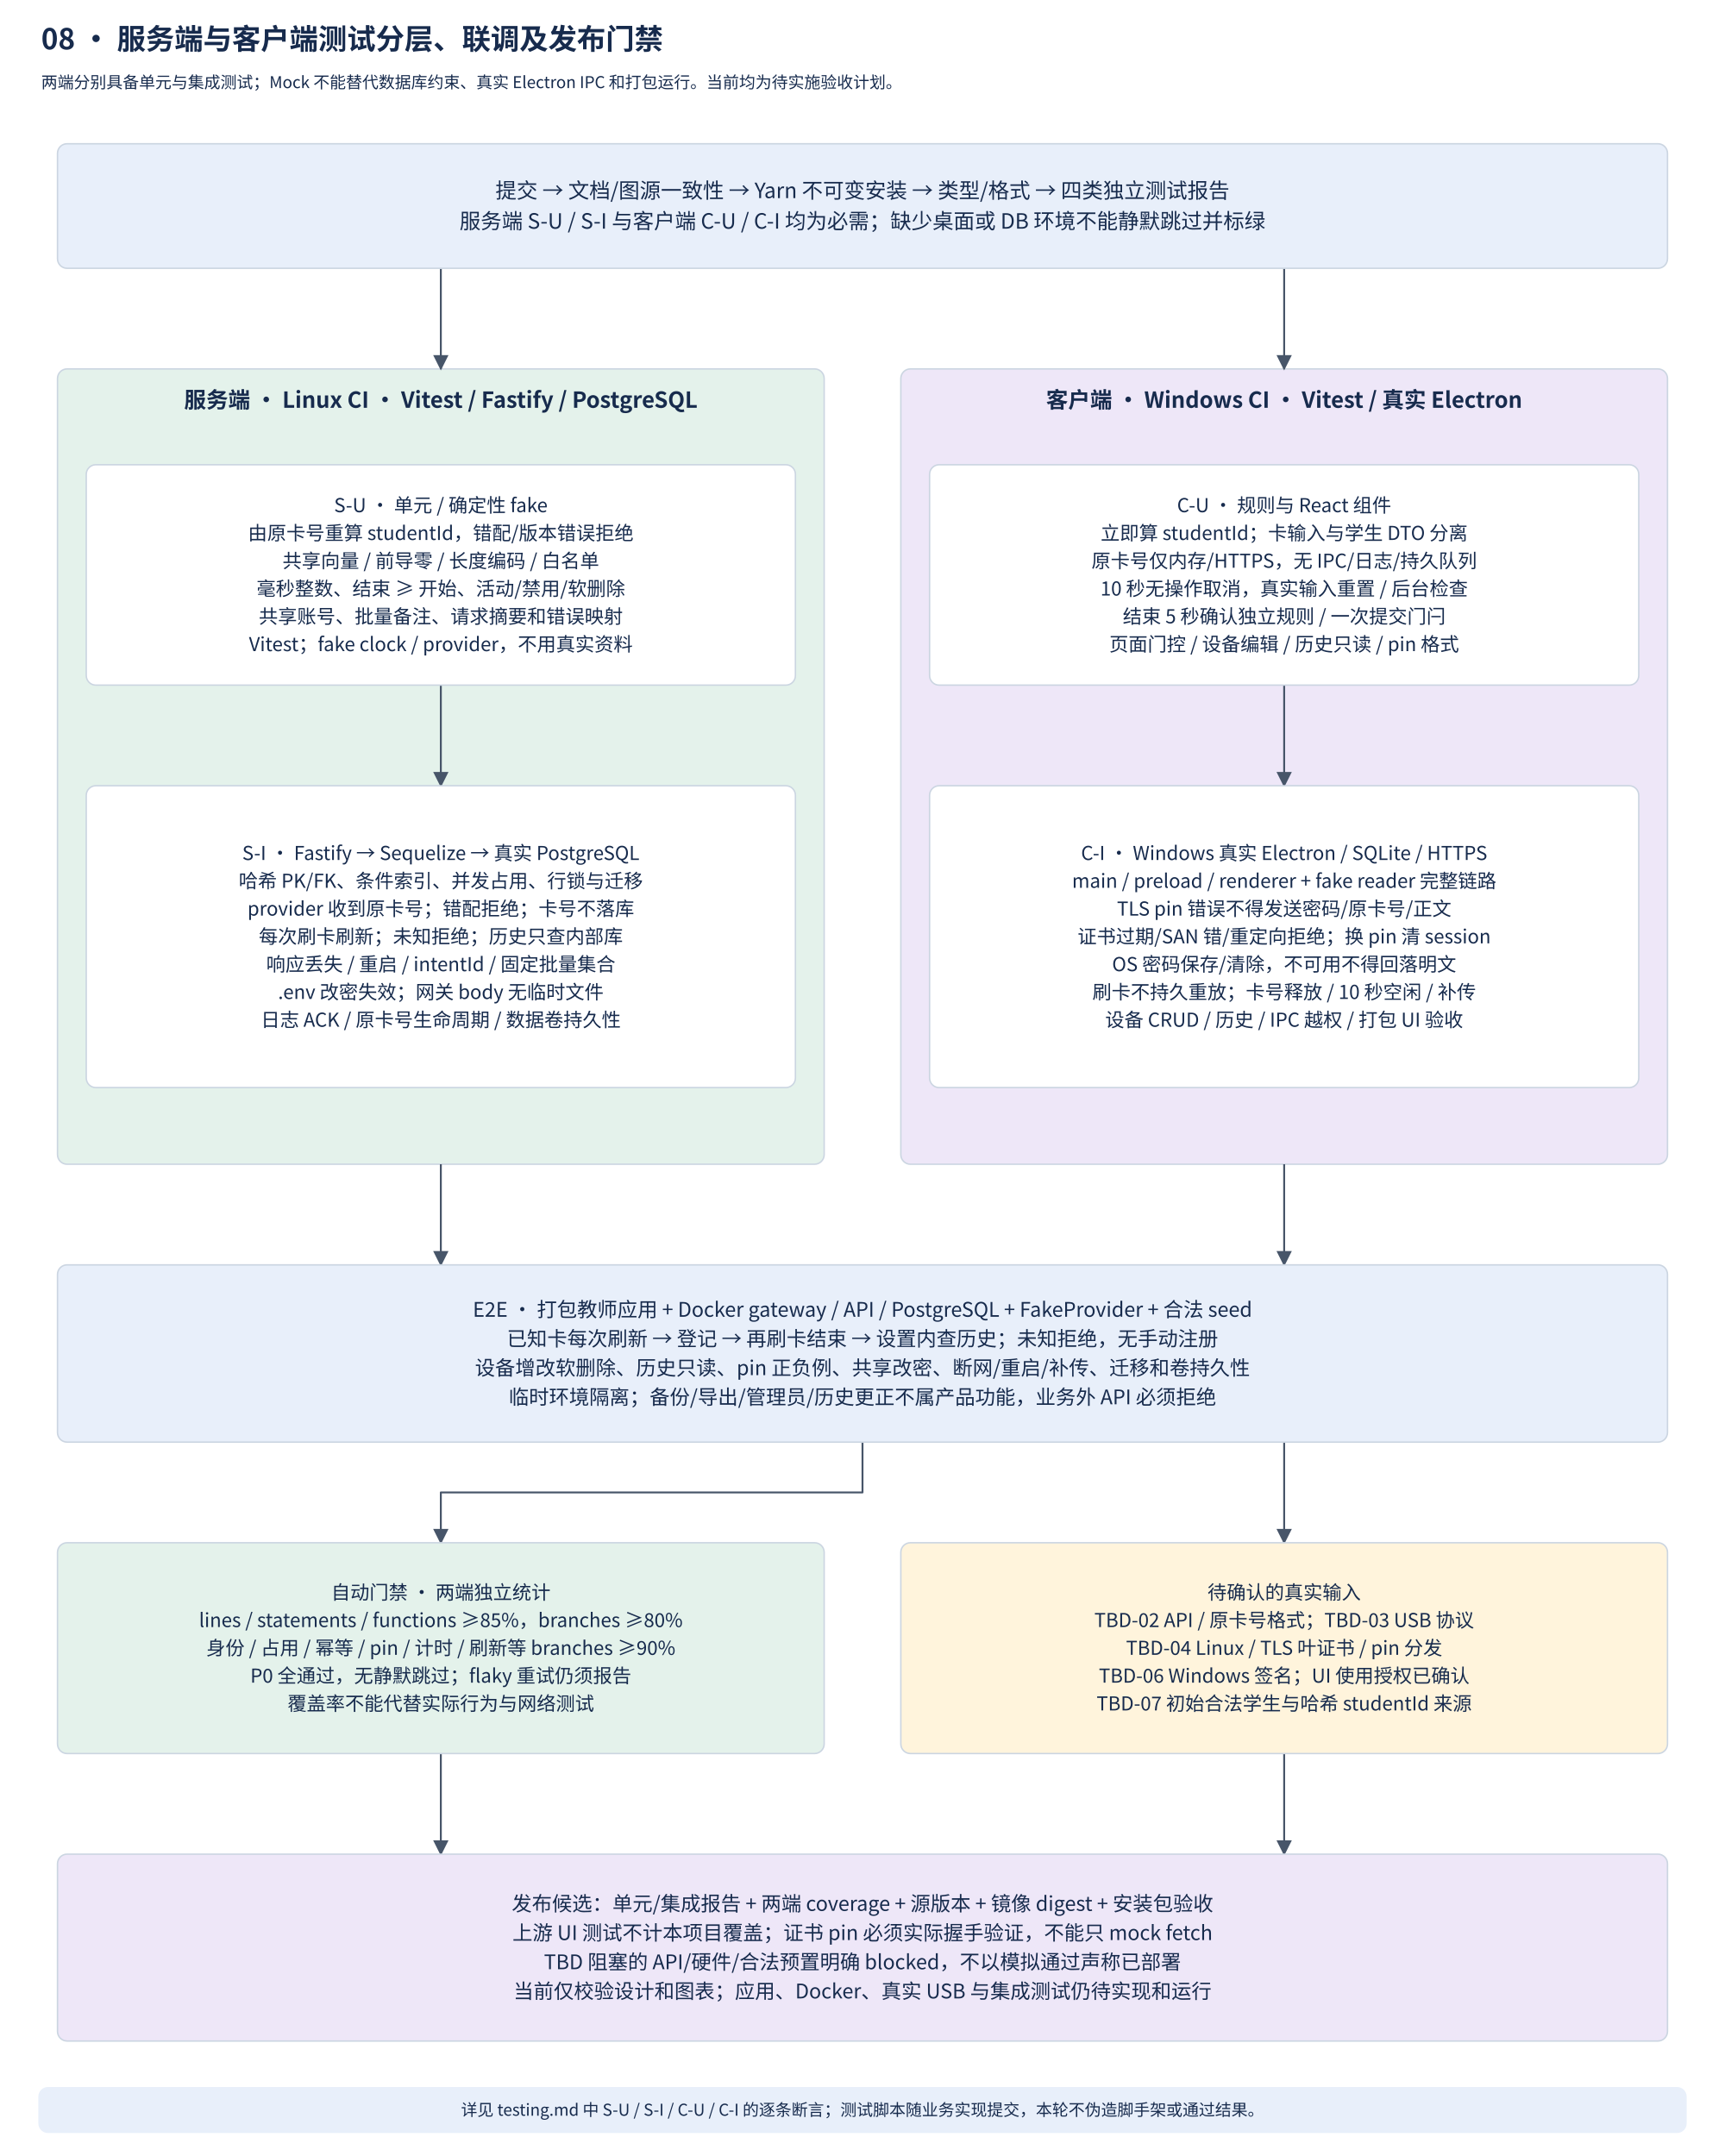
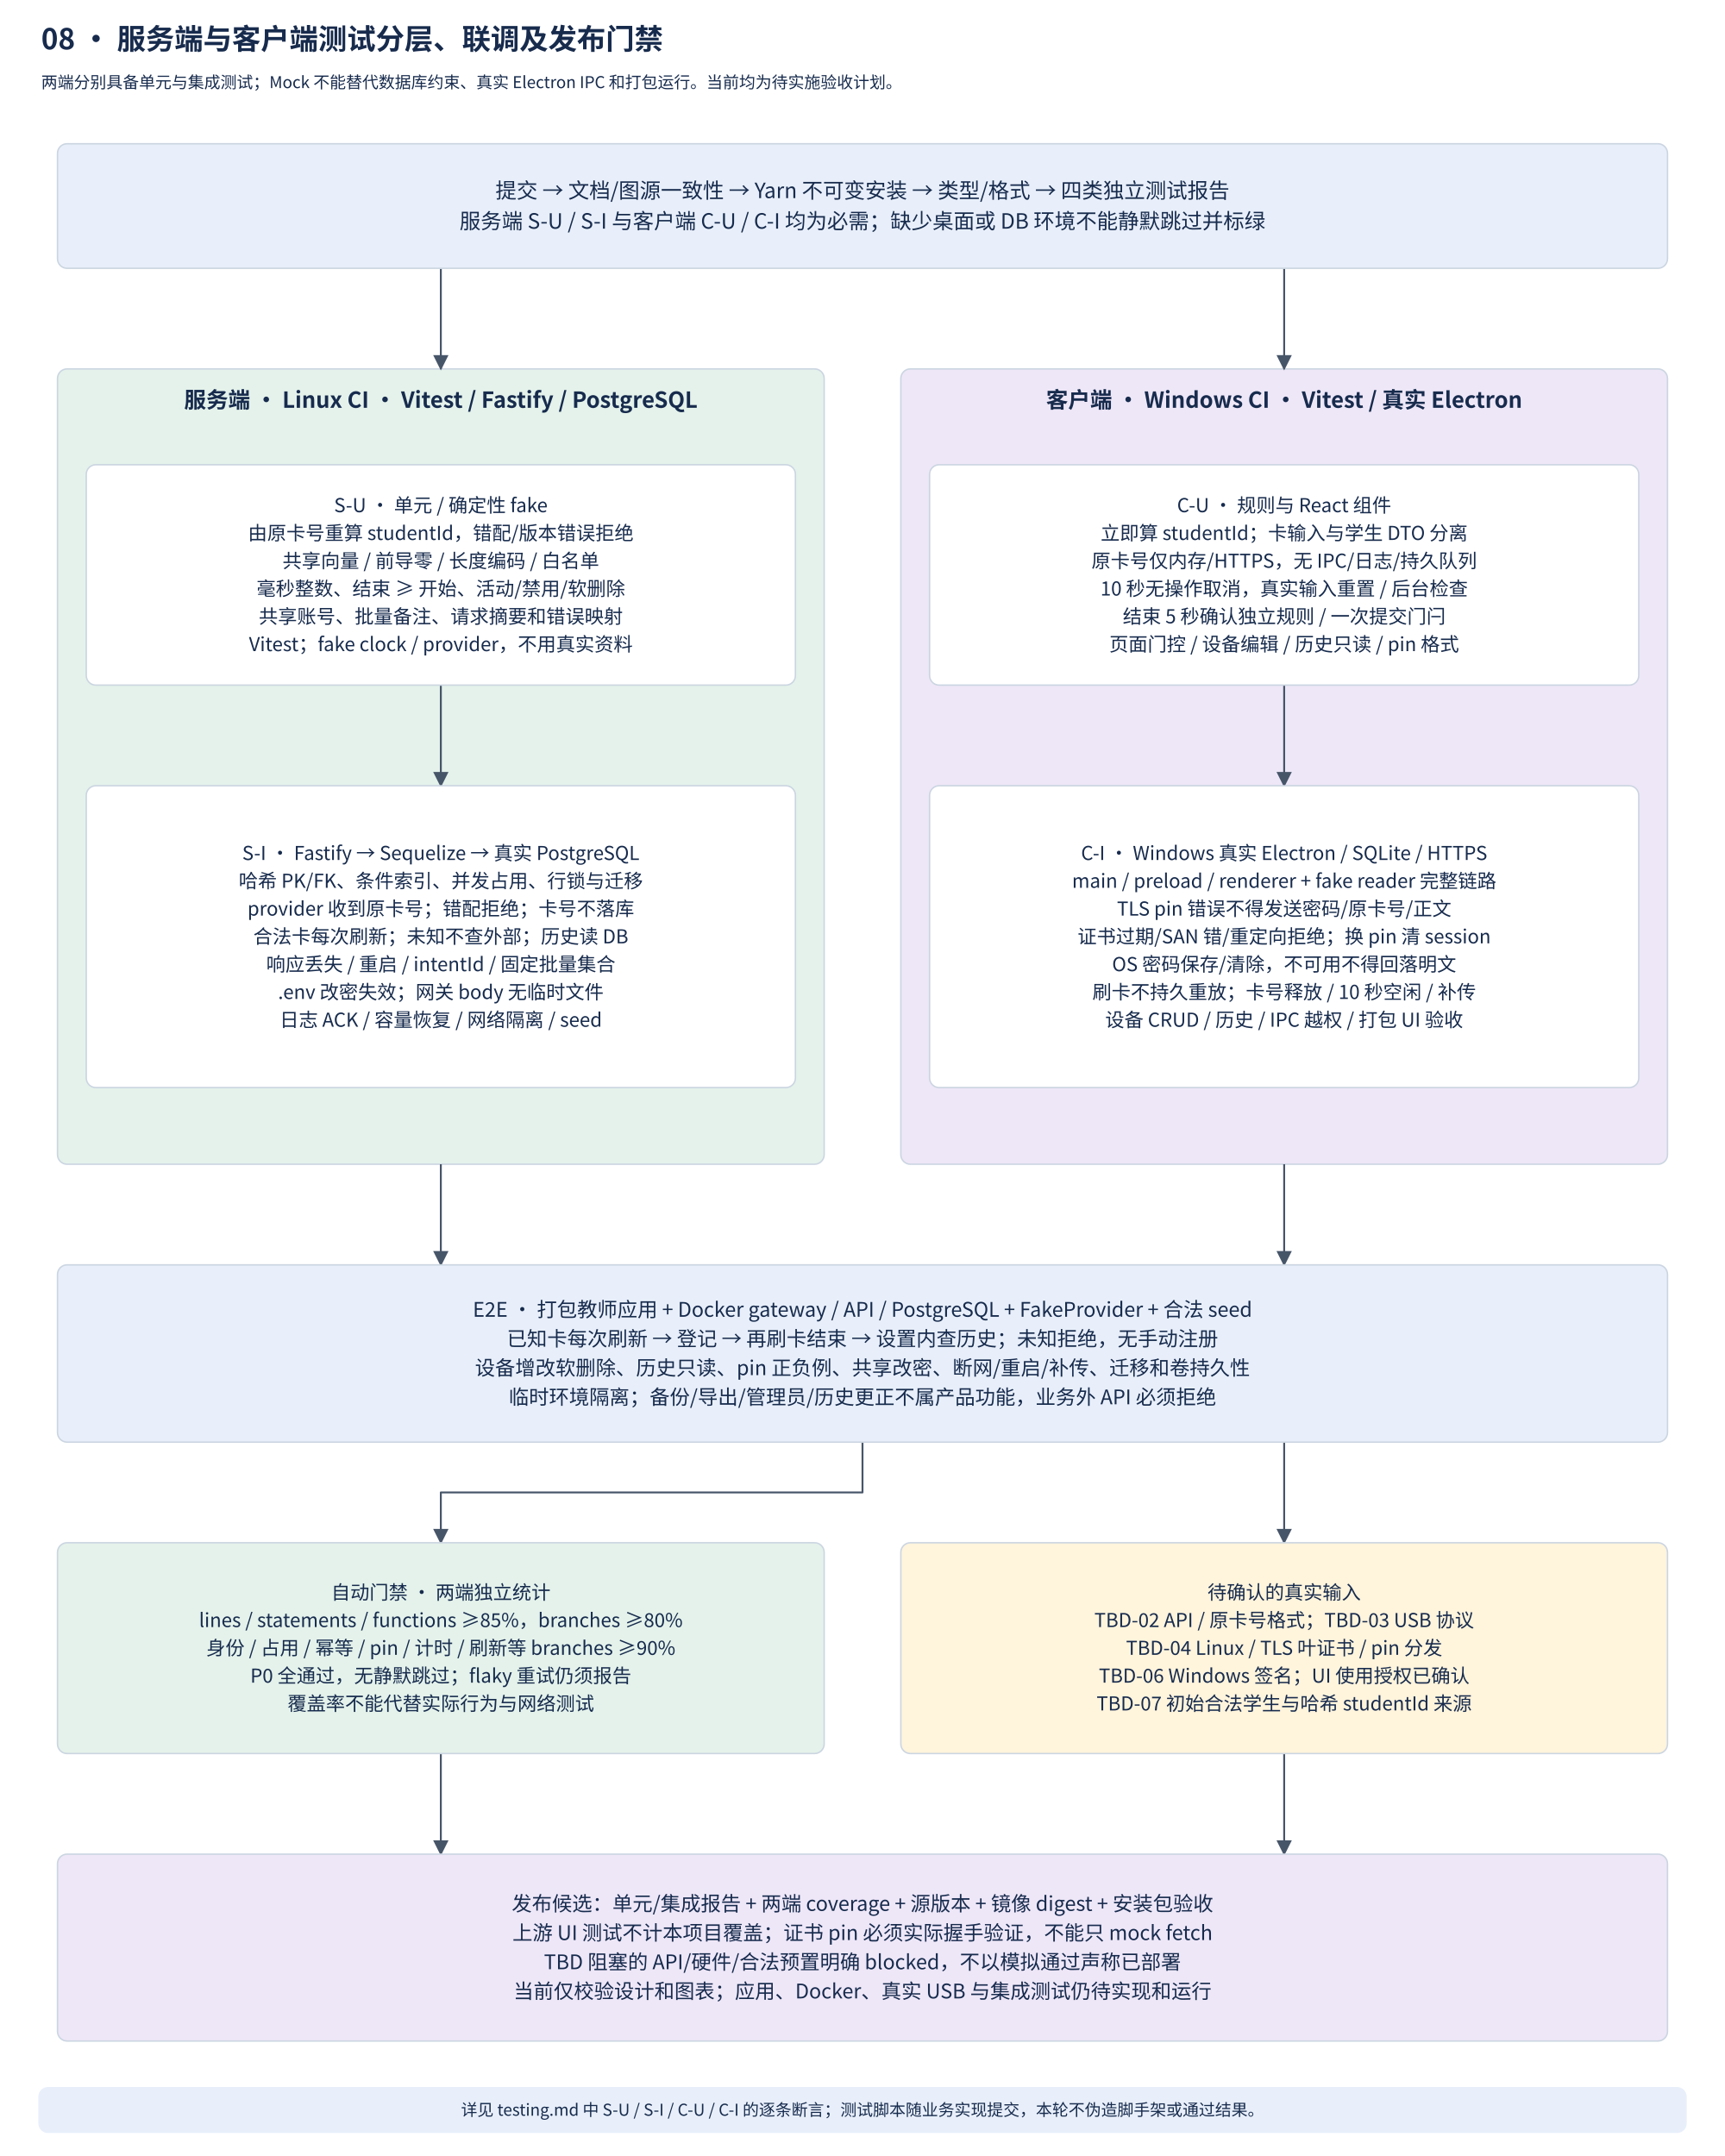
<svg xmlns="http://www.w3.org/2000/svg" width="1800" height="2250" viewBox="0 0 1800 2250" role="img" aria-labelledby="title desc">
  <defs>
    <marker id="arrow" viewBox="0 0 10 10" refX="9" refY="5" markerWidth="8" markerHeight="8" orient="auto-start-reverse">
      <path d="M 0 0 L 10 5 L 0 10 z" fill="#475569" />
    </marker>
  </defs>
  <rect width="1800" height="2250" fill="#ffffff" />
  <rect x="60" y="385" width="800" height="830" rx="10" fill="#e4f2eb" stroke="#cbd5e1" stroke-width="1.5" />
  <text x="460.0" y="806.3" text-anchor="middle" font-family="Microsoft YaHei, Noto Sans CJK SC, sans-serif" font-size="18" font-weight="400" fill="#172b4d" />
  <rect x="940" y="385" width="800" height="830" rx="10" fill="#eee7f8" stroke="#cbd5e1" stroke-width="1.5" />
  <text x="1340.0" y="806.3" text-anchor="middle" font-family="Microsoft YaHei, Noto Sans CJK SC, sans-serif" font-size="18" font-weight="400" fill="#172b4d" />
  <polyline points="460.0,715 460.0,820" fill="none" stroke="#475569" stroke-width="2" stroke-linejoin="round" marker-end="url(#arrow)" />
  <polyline points="1340.0,715 1340.0,820" fill="none" stroke="#475569" stroke-width="2" stroke-linejoin="round" marker-end="url(#arrow)" />
  <polyline points="460,280 460,385" fill="none" stroke="#475569" stroke-width="2" stroke-linejoin="round" marker-end="url(#arrow)" />
  <polyline points="1340,280 1340,385" fill="none" stroke="#475569" stroke-width="2" stroke-linejoin="round" marker-end="url(#arrow)" />
  <polyline points="460,1215 460,1320" fill="none" stroke="#475569" stroke-width="2" stroke-linejoin="round" marker-end="url(#arrow)" />
  <polyline points="1340,1215 1340,1320" fill="none" stroke="#475569" stroke-width="2" stroke-linejoin="round" marker-end="url(#arrow)" />
  <polyline points="900.0,1505 900.0,1557.5 460.0,1557.5 460.0,1610" fill="none" stroke="#475569" stroke-width="2" stroke-linejoin="round" marker-end="url(#arrow)" />
  <polyline points="1340,1505 1340,1610" fill="none" stroke="#475569" stroke-width="2" stroke-linejoin="round" marker-end="url(#arrow)" />
  <polyline points="460,1830 460,1935" fill="none" stroke="#475569" stroke-width="2" stroke-linejoin="round" marker-end="url(#arrow)" />
  <polyline points="1340,1830 1340,1935" fill="none" stroke="#475569" stroke-width="2" stroke-linejoin="round" marker-end="url(#arrow)" />
  <text x="43" y="51.5" text-anchor="start" font-family="Microsoft YaHei, Noto Sans CJK SC, sans-serif" font-size="30" font-weight="600" fill="#172b4d">08 · 服务端与客户端测试分层、联调及发布门禁</text>
  <text x="43" y="91.95" text-anchor="start" font-family="Microsoft YaHei, Noto Sans CJK SC, sans-serif" font-size="17" font-weight="400" fill="#172b4d">两端分别具备单元与集成测试；Mock 不能替代数据库约束、真实 Electron IPC 和打包运行。当前均为待实施验收计划。</text>
  <rect x="60" y="150" width="1680" height="130" rx="10" fill="#e8effa" stroke="#cbd5e1" stroke-width="1.5" />
  <text x="900.0" y="206.75" text-anchor="middle" font-family="Microsoft YaHei, Noto Sans CJK SC, sans-serif" font-size="22" font-weight="400" fill="#172b4d">提交 → 文档/图源一致性 → Yarn 不可变安装 → 类型/格式 → 四类独立测试报告</text>
  <text x="900.0" y="238.65" text-anchor="middle" font-family="Microsoft YaHei, Noto Sans CJK SC, sans-serif" font-size="22" font-weight="400" fill="#172b4d">服务端 S-U / S-I 与客户端 C-U / C-I 均为必需；缺少桌面或 DB 环境不能静默跳过并标绿</text>
  <text x="460.0" y="425.55" text-anchor="middle" font-family="Microsoft YaHei, Noto Sans CJK SC, sans-serif" font-size="23" font-weight="600" fill="#172b4d">服务端 · Linux CI · Vitest / Fastify / PostgreSQL</text>
  <text x="1340.0" y="425.55" text-anchor="middle" font-family="Microsoft YaHei, Noto Sans CJK SC, sans-serif" font-size="23" font-weight="600" fill="#172b4d">客户端 · Windows CI · Vitest / 真实 Electron</text>
  <rect x="90" y="485" width="740" height="230" rx="10" fill="#ffffff" stroke="#cbd5e1" stroke-width="1.5" />
  <text x="460.0" y="534.5" text-anchor="middle" font-family="Microsoft YaHei, Noto Sans CJK SC, sans-serif" font-size="20" font-weight="400" fill="#172b4d">S-U · 单元 / 确定性 fake</text>
  <text x="460.0" y="563.5" text-anchor="middle" font-family="Microsoft YaHei, Noto Sans CJK SC, sans-serif" font-size="20" font-weight="400" fill="#172b4d">由原卡号重算 studentId，错配/版本错误拒绝</text>
  <text x="460.0" y="592.5" text-anchor="middle" font-family="Microsoft YaHei, Noto Sans CJK SC, sans-serif" font-size="20" font-weight="400" fill="#172b4d">共享向量 / 前导零 / 长度编码 / 白名单</text>
  <text x="460.0" y="621.5" text-anchor="middle" font-family="Microsoft YaHei, Noto Sans CJK SC, sans-serif" font-size="20" font-weight="400" fill="#172b4d">毫秒整数、结束 ≥ 开始、活动/禁用/软删除</text>
  <text x="460.0" y="650.5" text-anchor="middle" font-family="Microsoft YaHei, Noto Sans CJK SC, sans-serif" font-size="20" font-weight="400" fill="#172b4d">共享账号、批量备注、请求摘要和错误映射</text>
  <text x="460.0" y="679.5" text-anchor="middle" font-family="Microsoft YaHei, Noto Sans CJK SC, sans-serif" font-size="20" font-weight="400" fill="#172b4d">Vitest；fake clock / provider，不用真实资料</text>
  <rect x="970" y="485" width="740" height="230" rx="10" fill="#ffffff" stroke="#cbd5e1" stroke-width="1.5" />
  <text x="1340.0" y="534.5" text-anchor="middle" font-family="Microsoft YaHei, Noto Sans CJK SC, sans-serif" font-size="20" font-weight="400" fill="#172b4d">C-U · 规则与 React 组件</text>
  <text x="1340.0" y="563.5" text-anchor="middle" font-family="Microsoft YaHei, Noto Sans CJK SC, sans-serif" font-size="20" font-weight="400" fill="#172b4d">立即算 studentId；卡输入与学生 DTO 分离</text>
  <text x="1340.0" y="592.5" text-anchor="middle" font-family="Microsoft YaHei, Noto Sans CJK SC, sans-serif" font-size="20" font-weight="400" fill="#172b4d">原卡号仅内存/HTTPS，无 IPC/日志/持久队列</text>
  <text x="1340.0" y="621.5" text-anchor="middle" font-family="Microsoft YaHei, Noto Sans CJK SC, sans-serif" font-size="20" font-weight="400" fill="#172b4d">10 秒无操作取消，真实输入重置 / 后台检查</text>
  <text x="1340.0" y="650.5" text-anchor="middle" font-family="Microsoft YaHei, Noto Sans CJK SC, sans-serif" font-size="20" font-weight="400" fill="#172b4d">结束 5 秒确认独立规则 / 一次提交门闩</text>
  <text x="1340.0" y="679.5" text-anchor="middle" font-family="Microsoft YaHei, Noto Sans CJK SC, sans-serif" font-size="20" font-weight="400" fill="#172b4d">页面门控 / 设备编辑 / 历史只读 / pin 格式</text>
  <rect x="90" y="820" width="740" height="315" rx="10" fill="#ffffff" stroke="#cbd5e1" stroke-width="1.5" />
  <text x="460.0" y="897.5" text-anchor="middle" font-family="Microsoft YaHei, Noto Sans CJK SC, sans-serif" font-size="20" font-weight="400" fill="#172b4d">S-I · Fastify → Sequelize → 真实 PostgreSQL</text>
  <text x="460.0" y="926.5" text-anchor="middle" font-family="Microsoft YaHei, Noto Sans CJK SC, sans-serif" font-size="20" font-weight="400" fill="#172b4d">哈希 PK/FK、条件索引、并发占用、行锁与迁移</text>
  <text x="460.0" y="955.5" text-anchor="middle" font-family="Microsoft YaHei, Noto Sans CJK SC, sans-serif" font-size="20" font-weight="400" fill="#172b4d">provider 收到原卡号；错配拒绝；卡号不落库</text>
-   <text x="460.0" y="984.5" text-anchor="middle" font-family="Microsoft YaHei, Noto Sans CJK SC, sans-serif" font-size="20" font-weight="400" fill="#172b4d">每次刷卡刷新；未知拒绝；历史只查内部库</text>
+   <text x="460.0" y="984.5" text-anchor="middle" font-family="Microsoft YaHei, Noto Sans CJK SC, sans-serif" font-size="20" font-weight="400" fill="#172b4d">合法卡每次刷新；未知不查外部；历史读 DB</text>
  <text x="460.0" y="1013.5" text-anchor="middle" font-family="Microsoft YaHei, Noto Sans CJK SC, sans-serif" font-size="20" font-weight="400" fill="#172b4d">响应丢失 / 重启 / intentId / 固定批量集合</text>
  <text x="460.0" y="1042.5" text-anchor="middle" font-family="Microsoft YaHei, Noto Sans CJK SC, sans-serif" font-size="20" font-weight="400" fill="#172b4d">.env 改密失效；网关 body 无临时文件</text>
-   <text x="460.0" y="1071.5" text-anchor="middle" font-family="Microsoft YaHei, Noto Sans CJK SC, sans-serif" font-size="20" font-weight="400" fill="#172b4d">日志 ACK / 原卡号生命周期 / 数据卷持久性</text>
+   <text x="460.0" y="1071.5" text-anchor="middle" font-family="Microsoft YaHei, Noto Sans CJK SC, sans-serif" font-size="20" font-weight="400" fill="#172b4d">日志 ACK / 容量恢复 / 网络隔离 / seed</text>
  <rect x="970" y="820" width="740" height="315" rx="10" fill="#ffffff" stroke="#cbd5e1" stroke-width="1.5" />
  <text x="1340.0" y="897.5" text-anchor="middle" font-family="Microsoft YaHei, Noto Sans CJK SC, sans-serif" font-size="20" font-weight="400" fill="#172b4d">C-I · Windows 真实 Electron / SQLite / HTTPS</text>
  <text x="1340.0" y="926.5" text-anchor="middle" font-family="Microsoft YaHei, Noto Sans CJK SC, sans-serif" font-size="20" font-weight="400" fill="#172b4d">main / preload / renderer + fake reader 完整链路</text>
  <text x="1340.0" y="955.5" text-anchor="middle" font-family="Microsoft YaHei, Noto Sans CJK SC, sans-serif" font-size="20" font-weight="400" fill="#172b4d">TLS pin 错误不得发送密码/原卡号/正文</text>
  <text x="1340.0" y="984.5" text-anchor="middle" font-family="Microsoft YaHei, Noto Sans CJK SC, sans-serif" font-size="20" font-weight="400" fill="#172b4d">证书过期/SAN 错/重定向拒绝；换 pin 清 session</text>
  <text x="1340.0" y="1013.5" text-anchor="middle" font-family="Microsoft YaHei, Noto Sans CJK SC, sans-serif" font-size="20" font-weight="400" fill="#172b4d">OS 密码保存/清除，不可用不得回落明文</text>
  <text x="1340.0" y="1042.5" text-anchor="middle" font-family="Microsoft YaHei, Noto Sans CJK SC, sans-serif" font-size="20" font-weight="400" fill="#172b4d">刷卡不持久重放；卡号释放 / 10 秒空闲 / 补传</text>
  <text x="1340.0" y="1071.5" text-anchor="middle" font-family="Microsoft YaHei, Noto Sans CJK SC, sans-serif" font-size="20" font-weight="400" fill="#172b4d">设备 CRUD / 历史 / IPC 越权 / 打包 UI 验收</text>
  <rect x="60" y="1320" width="1680" height="185" rx="10" fill="#e8effa" stroke="#cbd5e1" stroke-width="1.5" />
  <text x="900.0" y="1374.175" text-anchor="middle" font-family="Microsoft YaHei, Noto Sans CJK SC, sans-serif" font-size="21" font-weight="400" fill="#172b4d">E2E · 打包教师应用 + Docker gateway / API / PostgreSQL + FakeProvider + 合法 seed</text>
  <text x="900.0" y="1404.625" text-anchor="middle" font-family="Microsoft YaHei, Noto Sans CJK SC, sans-serif" font-size="21" font-weight="400" fill="#172b4d">已知卡每次刷新 → 登记 → 再刷卡结束 → 设置内查历史；未知拒绝，无手动注册</text>
  <text x="900.0" y="1435.075" text-anchor="middle" font-family="Microsoft YaHei, Noto Sans CJK SC, sans-serif" font-size="21" font-weight="400" fill="#172b4d">设备增改软删除、历史只读、pin 正负例、共享改密、断网/重启/补传、迁移和卷持久性</text>
  <text x="900.0" y="1465.525" text-anchor="middle" font-family="Microsoft YaHei, Noto Sans CJK SC, sans-serif" font-size="21" font-weight="400" fill="#172b4d">临时环境隔离；备份/导出/管理员/历史更正不属产品功能，业务外 API 必须拒绝</text>
  <rect x="60" y="1610" width="800" height="220" rx="10" fill="#e4f2eb" stroke="#cbd5e1" stroke-width="1.5" />
  <text x="460.0" y="1669.0" text-anchor="middle" font-family="Microsoft YaHei, Noto Sans CJK SC, sans-serif" font-size="20" font-weight="400" fill="#172b4d">自动门禁 · 两端独立统计</text>
  <text x="460.0" y="1698.0" text-anchor="middle" font-family="Microsoft YaHei, Noto Sans CJK SC, sans-serif" font-size="20" font-weight="400" fill="#172b4d">lines / statements / functions ≥85%，branches ≥80%</text>
  <text x="460.0" y="1727.0" text-anchor="middle" font-family="Microsoft YaHei, Noto Sans CJK SC, sans-serif" font-size="20" font-weight="400" fill="#172b4d">身份 / 占用 / 幂等 / pin / 计时 / 刷新等 branches ≥90%</text>
  <text x="460.0" y="1756.0" text-anchor="middle" font-family="Microsoft YaHei, Noto Sans CJK SC, sans-serif" font-size="20" font-weight="400" fill="#172b4d">P0 全通过，无静默跳过；flaky 重试仍须报告</text>
  <text x="460.0" y="1785.0" text-anchor="middle" font-family="Microsoft YaHei, Noto Sans CJK SC, sans-serif" font-size="20" font-weight="400" fill="#172b4d">覆盖率不能代替实际行为与网络测试</text>
  <rect x="940" y="1610" width="800" height="220" rx="10" fill="#fff4dc" stroke="#cbd5e1" stroke-width="1.5" />
  <text x="1340.0" y="1669.0" text-anchor="middle" font-family="Microsoft YaHei, Noto Sans CJK SC, sans-serif" font-size="20" font-weight="400" fill="#172b4d">待确认的真实输入</text>
  <text x="1340.0" y="1698.0" text-anchor="middle" font-family="Microsoft YaHei, Noto Sans CJK SC, sans-serif" font-size="20" font-weight="400" fill="#172b4d">TBD-02 API / 原卡号格式；TBD-03 USB 协议</text>
  <text x="1340.0" y="1727.0" text-anchor="middle" font-family="Microsoft YaHei, Noto Sans CJK SC, sans-serif" font-size="20" font-weight="400" fill="#172b4d">TBD-04 Linux / TLS 叶证书 / pin 分发</text>
  <text x="1340.0" y="1756.0" text-anchor="middle" font-family="Microsoft YaHei, Noto Sans CJK SC, sans-serif" font-size="20" font-weight="400" fill="#172b4d">TBD-06 Windows 签名；UI 使用授权已确认</text>
  <text x="1340.0" y="1785.0" text-anchor="middle" font-family="Microsoft YaHei, Noto Sans CJK SC, sans-serif" font-size="20" font-weight="400" fill="#172b4d">TBD-07 初始合法学生与哈希 studentId 来源</text>
  <rect x="60" y="1935" width="1680" height="195" rx="10" fill="#eee7f8" stroke="#cbd5e1" stroke-width="1.5" />
  <text x="900.0" y="1994.175" text-anchor="middle" font-family="Microsoft YaHei, Noto Sans CJK SC, sans-serif" font-size="21" font-weight="400" fill="#172b4d">发布候选：单元/集成报告 + 两端 coverage + 源版本 + 镜像 digest + 安装包验收</text>
  <text x="900.0" y="2024.625" text-anchor="middle" font-family="Microsoft YaHei, Noto Sans CJK SC, sans-serif" font-size="21" font-weight="400" fill="#172b4d">上游 UI 测试不计本项目覆盖；证书 pin 必须实际握手验证，不能只 mock fetch</text>
  <text x="900.0" y="2055.075" text-anchor="middle" font-family="Microsoft YaHei, Noto Sans CJK SC, sans-serif" font-size="21" font-weight="400" fill="#172b4d">TBD 阻塞的 API/硬件/合法预置明确 blocked，不以模拟通过声称已部署</text>
  <text x="900.0" y="2085.525" text-anchor="middle" font-family="Microsoft YaHei, Noto Sans CJK SC, sans-serif" font-size="21" font-weight="400" fill="#172b4d">当前仅校验设计和图表；应用、Docker、真实 USB 与集成测试仍待实现和运行</text>
  <rect x="40" y="2178" width="1720" height="48" rx="10" fill="#e8effa" stroke="none" stroke-width="1.5" />
  <text x="900.0" y="2207.95" text-anchor="middle" font-family="Microsoft YaHei, Noto Sans CJK SC, sans-serif" font-size="17" font-weight="400" fill="#172b4d">详见 testing.md 中 S-U / S-I / C-U / C-I 的逐条断言；测试脚本随业务实现提交，本轮不伪造脚手架或通过结果。</text>
</svg>
